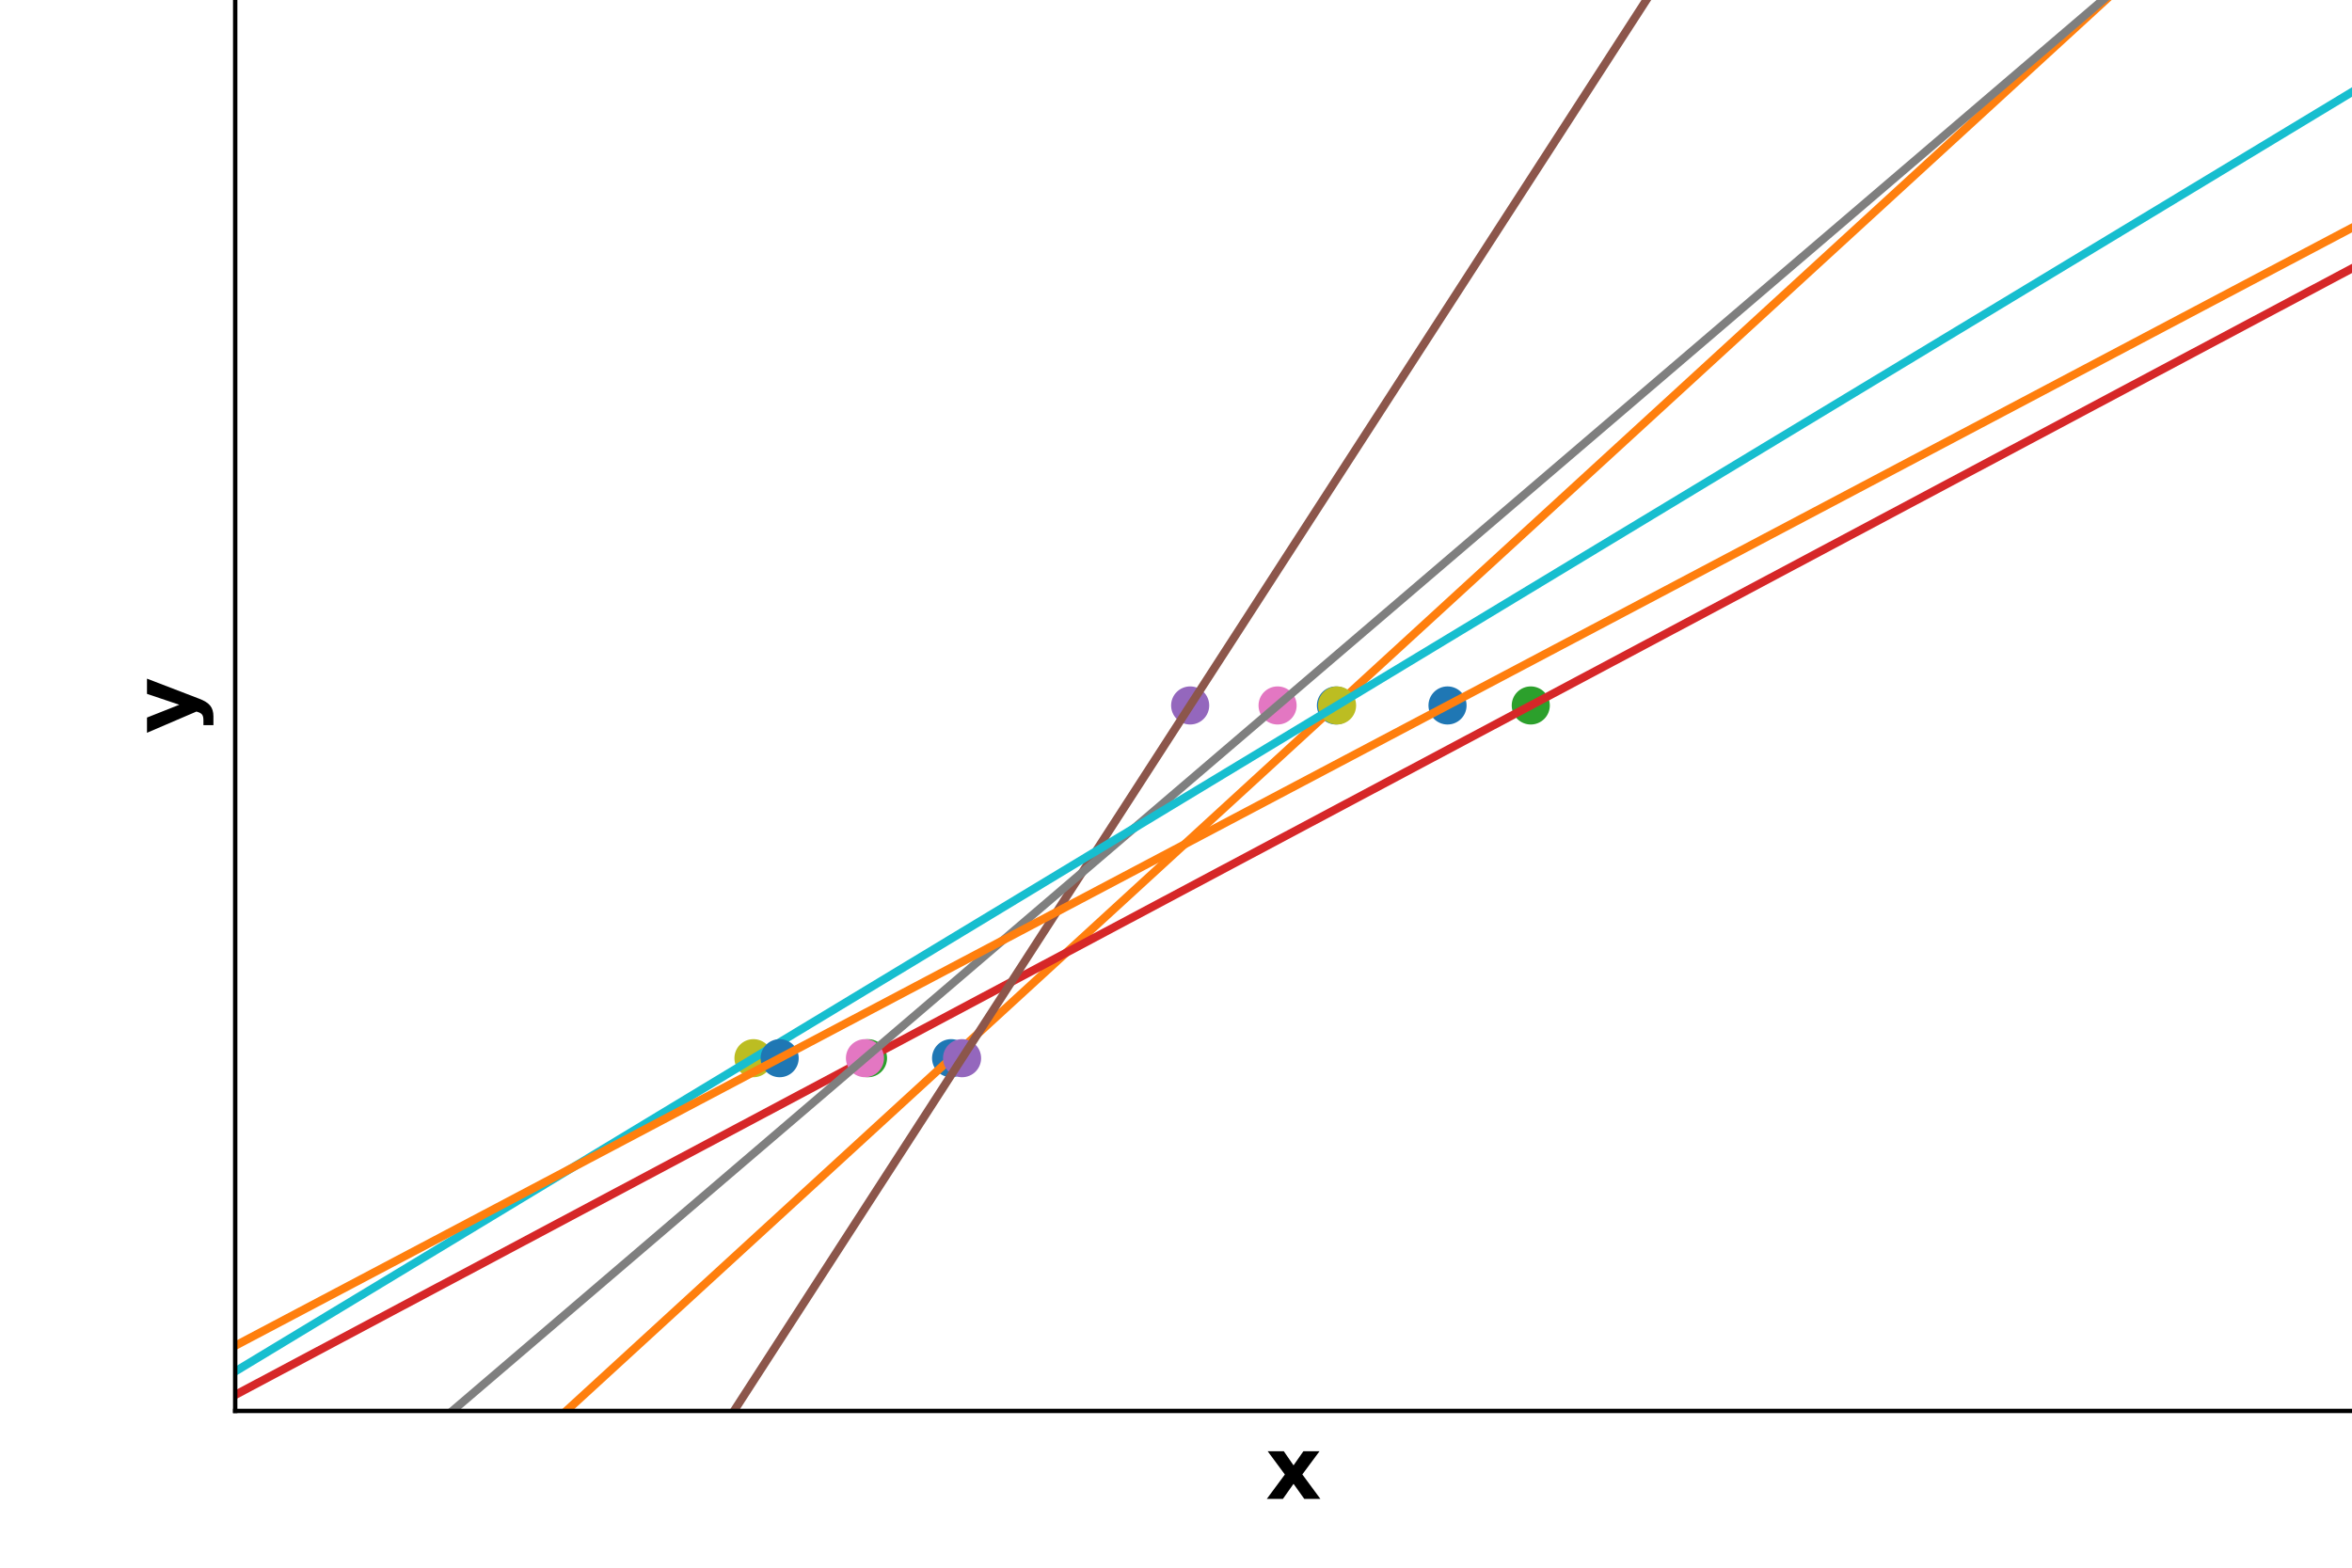
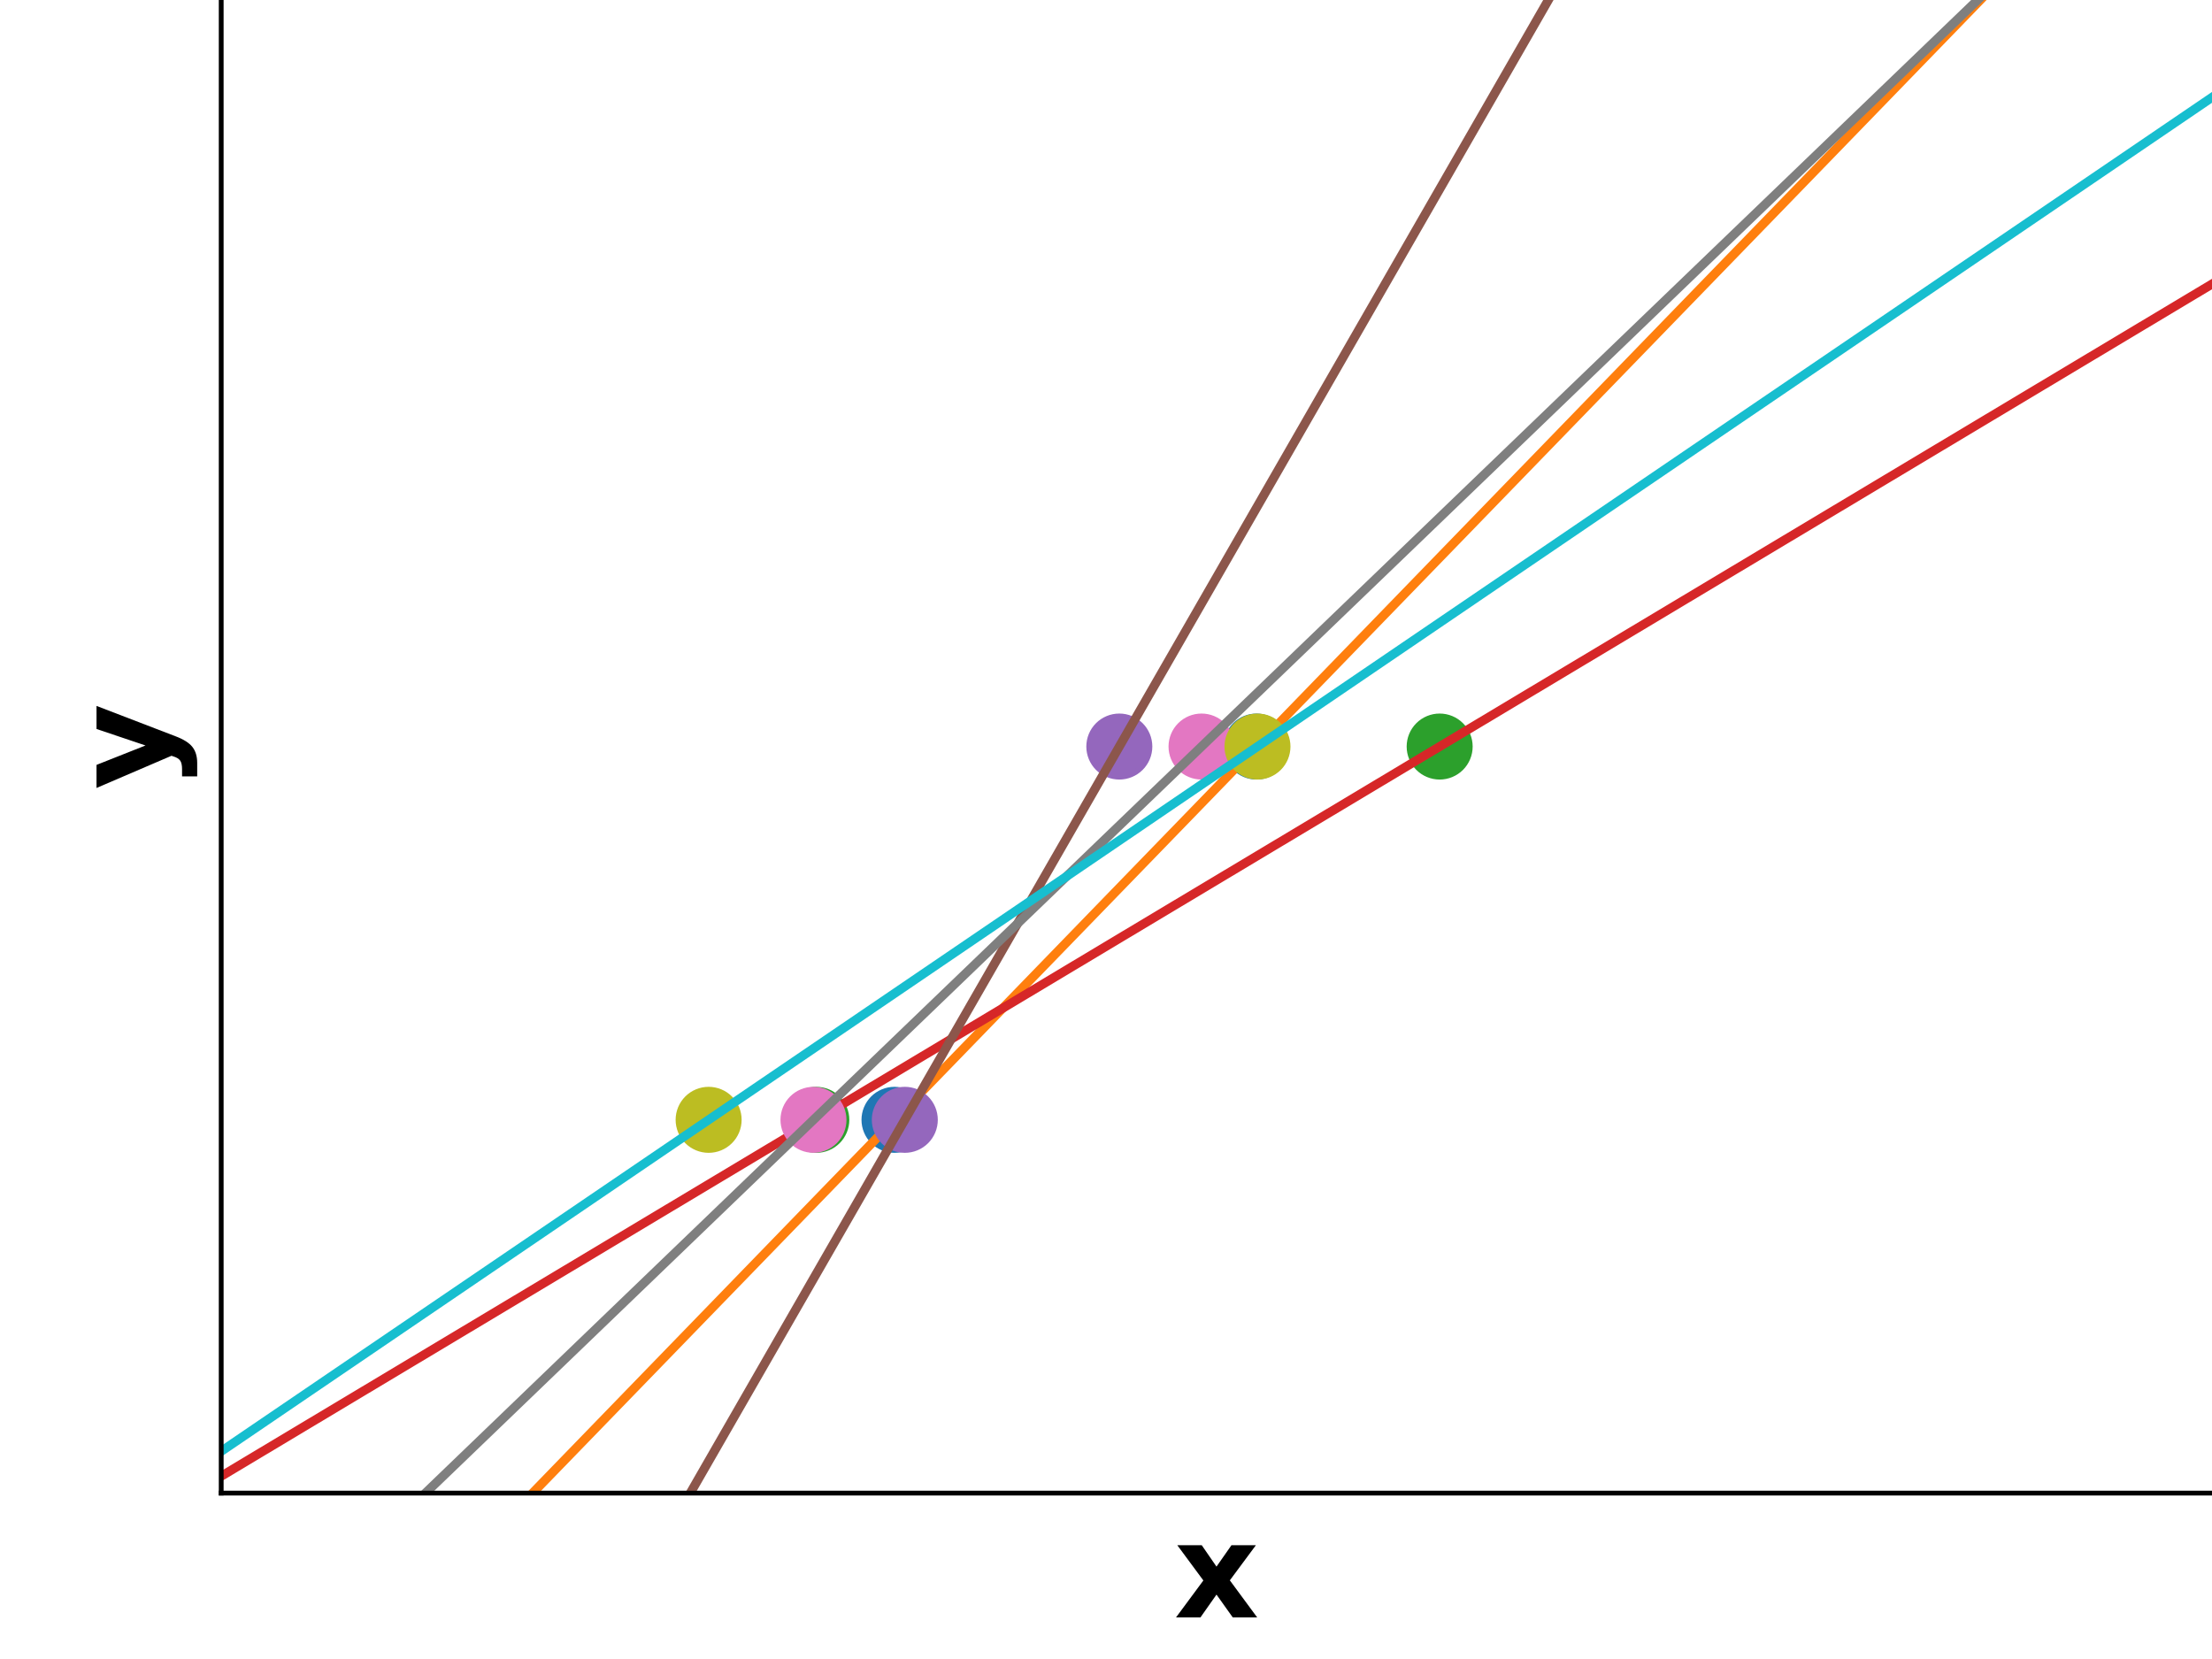
- <svg xmlns="http://www.w3.org/2000/svg" xmlns:xlink="http://www.w3.org/1999/xlink" height="288pt" version="1.1" viewBox="0 0 432 288" width="432pt">
+ <svg xmlns="http://www.w3.org/2000/svg" xmlns:xlink="http://www.w3.org/1999/xlink" height="276.48pt" version="1.1" viewBox="0 0 368.64 276.48" width="368.64pt">
  <defs>
    <style type="text/css">
- *{stroke-linecap:butt;stroke-linejoin:round;white-space:pre;}
+ *{stroke-linecap:butt;stroke-linejoin:round;}
  </style>
  </defs>
  <g id="figure_1">
    <g id="patch_1">
-       <path d="M 0 288  L 432 288  L 432 0  L 0 0  z " style="fill:none;" />
+       <path d="M 0 276.48  L 368.64 276.48  L 368.64 0  L 0 0  z " style="fill:none;" />
    </g>
    <g id="axes_1">
      <g id="patch_2">
-         <path d="M 43.2 259.2  L 432 259.2  L 432 0  L 43.2 0  z " style="fill:none;" />
+         <path d="M 36.864 248.832  L 368.64 248.832  L 368.64 0  L 36.864 0  z " style="fill:none;" />
      </g>
      <g id="matplotlib.axis_1">
        <g id="text_1">
          <defs>
            <path d="M 22.219 27.984  L 2.484 54.688  L 21 54.688  L 32.172 38.484  L 43.5 54.688  L 62.016 54.688  L 42.281 28.078  L 62.984 0  L 44.484 0  L 32.172 17.281  L 20.016 0  L 1.516 0  z " id="DejaVuSans-Bold-120" />
          </defs>
-           <g transform="translate(232.44 275.3575)scale(0.16 -0.16)">
+           <g transform="translate(195.657 269.5486)scale(0.22 -0.22)">
            <use xlink:href="#DejaVuSans-Bold-120" />
          </g>
        </g>
      </g>
      <g id="matplotlib.axis_2">
        <g id="text_2">
          <defs>
            <path d="M 1.219 54.688  L 18.703 54.688  L 33.406 17.578  L 45.906 54.688  L 63.375 54.688  L 40.375 -5.172  Q 36.922 -14.312 32.297 -17.938  Q 27.688 -21.578 20.125 -21.578  L 10.016 -21.578  L 10.016 -10.109  L 15.484 -10.109  Q 19.922 -10.109 21.938 -8.688  Q 23.969 -7.281 25.094 -3.609  L 25.594 -2.094  z " id="DejaVuSans-Bold-121" />
          </defs>
-           <g transform="translate(35.7475 134.815)rotate(-90)scale(0.16 -0.16)">
+           <g transform="translate(28.11681 131.5866)rotate(-90)scale(0.22 -0.22)">
            <use xlink:href="#DejaVuSans-Bold-121" />
          </g>
        </g>
      </g>
      <g id="line2d_1">
        <defs>
-           <path d="M 0 3  C 0.796 3 1.559 2.684 2.121 2.121  C 2.684 1.559 3 0.796 3 0  C 3 -0.796 2.684 -1.559 2.121 -2.121  C 1.559 -2.684 0.796 -3 0 -3  C -0.796 -3 -1.559 -2.684 -2.121 -2.121  C -2.684 -1.559 -3 -0.796 -3 0  C -3 0.796 -2.684 1.559 -2.121 2.121  C -1.559 2.684 -0.796 3 0 3  z " id="m3a96a8b3c1" style="stroke:#1f77b4;" />
+           <path d="M 0 5  C 1.326 5 2.598 4.473 3.536 3.536  C 4.473 2.598 5 1.326 5 0  C 5 -1.326 4.473 -2.598 3.536 -3.536  C 2.598 -4.473 1.326 -5 0 -5  C -1.326 -5 -2.598 -4.473 -3.536 -3.536  C -4.473 -2.598 -5 -1.326 -5 0  C -5 1.326 -4.473 2.598 -3.536 3.536  C -2.598 4.473 -1.326 5 0 5  z " id="m114f21ec42" style="stroke:#1f77b4;" />
        </defs>
-         <g clip-path="url(#pc1e26da363)">
-           <use style="fill:#1f77b4;stroke:#1f77b4;" x="174.693" xlink:href="#m3a96a8b3c1" y="194.4" />
-           <use style="fill:#1f77b4;stroke:#1f77b4;" x="245.379" xlink:href="#m3a96a8b3c1" y="129.6" />
+         <g clip-path="url(#p357e56f1ff)">
+           <use style="fill:#1f77b4;stroke:#1f77b4;" x="149.072" xlink:href="#m114f21ec42" y="186.624" />
+           <use style="fill:#1f77b4;stroke:#1f77b4;" x="209.39" xlink:href="#m114f21ec42" y="124.416" />
        </g>
      </g>
      <g id="line2d_2">
-         <path clip-path="url(#pc1e26da363)" d="M 71.501 289  L 387.842 -1  " style="fill:none;stroke:#ff7f0e;stroke-linecap:square;stroke-width:1.5;" />
+         <path clip-path="url(#p357e56f1ff)" d="M 60.975 277.48  L 330.997 -1  " style="fill:none;stroke:#ff7f0e;stroke-linecap:square;stroke-width:1.5;" />
      </g>
      <g id="line2d_3">
        <defs>
-           <path d="M 0 3  C 0.796 3 1.559 2.684 2.121 2.121  C 2.684 1.559 3 0.796 3 0  C 3 -0.796 2.684 -1.559 2.121 -2.121  C 1.559 -2.684 0.796 -3 0 -3  C -0.796 -3 -1.559 -2.684 -2.121 -2.121  C -2.684 -1.559 -3 -0.796 -3 0  C -3 0.796 -2.684 1.559 -2.121 2.121  C -1.559 2.684 -0.796 3 0 3  z " id="ma1e5742440" style="stroke:#2ca02c;" />
+           <path d="M 0 5  C 1.326 5 2.598 4.473 3.536 3.536  C 4.473 2.598 5 1.326 5 0  C 5 -1.326 4.473 -2.598 3.536 -3.536  C 2.598 -4.473 1.326 -5 0 -5  C -1.326 -5 -2.598 -4.473 -3.536 -3.536  C -4.473 -2.598 -5 -1.326 -5 0  C -5 1.326 -4.473 2.598 -3.536 3.536  C -2.598 4.473 -1.326 5 0 5  z " id="mc1203a12bc" style="stroke:#2ca02c;" />
        </defs>
-         <g clip-path="url(#pc1e26da363)">
-           <use style="fill:#2ca02c;stroke:#2ca02c;" x="159.427" xlink:href="#ma1e5742440" y="194.4" />
-           <use style="fill:#2ca02c;stroke:#2ca02c;" x="281.163" xlink:href="#ma1e5742440" y="129.6" />
+         <g clip-path="url(#p357e56f1ff)">
+           <use style="fill:#2ca02c;stroke:#2ca02c;" x="136.044" xlink:href="#mc1203a12bc" y="186.624" />
+           <use style="fill:#2ca02c;stroke:#2ca02c;" x="239.926" xlink:href="#mc1203a12bc" y="124.416" />
        </g>
      </g>
      <g id="line2d_4">
-         <path clip-path="url(#pc1e26da363)" d="M 43.2 256.267  L 432 49.31  " style="fill:none;stroke:#d62728;stroke-linecap:square;stroke-width:1.5;" />
+         <path clip-path="url(#p357e56f1ff)" d="M 36.864 246.017  L 368.64 47.337  " style="fill:none;stroke:#d62728;stroke-linecap:square;stroke-width:1.5;" />
      </g>
      <g id="line2d_5">
        <defs>
-           <path d="M 0 3  C 0.796 3 1.559 2.684 2.121 2.121  C 2.684 1.559 3 0.796 3 0  C 3 -0.796 2.684 -1.559 2.121 -2.121  C 1.559 -2.684 0.796 -3 0 -3  C -0.796 -3 -1.559 -2.684 -2.121 -2.121  C -2.684 -1.559 -3 -0.796 -3 0  C -3 0.796 -2.684 1.559 -2.121 2.121  C -1.559 2.684 -0.796 3 0 3  z " id="mc28386078e" style="stroke:#9467bd;" />
+           <path d="M 0 5  C 1.326 5 2.598 4.473 3.536 3.536  C 4.473 2.598 5 1.326 5 0  C 5 -1.326 4.473 -2.598 3.536 -3.536  C 2.598 -4.473 1.326 -5 0 -5  C -1.326 -5 -2.598 -4.473 -3.536 -3.536  C -4.473 -2.598 -5 -1.326 -5 0  C -5 1.326 -4.473 2.598 -3.536 3.536  C -2.598 4.473 -1.326 5 0 5  z " id="md076cbb8b6" style="stroke:#9467bd;" />
        </defs>
-         <g clip-path="url(#pc1e26da363)">
-           <use style="fill:#9467bd;stroke:#9467bd;" x="176.705" xlink:href="#mc28386078e" y="194.4" />
-           <use style="fill:#9467bd;stroke:#9467bd;" x="218.602" xlink:href="#mc28386078e" y="129.6" />
+         <g clip-path="url(#p357e56f1ff)">
+           <use style="fill:#9467bd;stroke:#9467bd;" x="150.789" xlink:href="#md076cbb8b6" y="186.624" />
+           <use style="fill:#9467bd;stroke:#9467bd;" x="186.54" xlink:href="#md076cbb8b6" y="124.416" />
        </g>
      </g>
      <g id="line2d_6">
-         <path clip-path="url(#pc1e26da363)" d="M 115.542 289  L 303.041 -1  " style="fill:none;stroke:#8c564b;stroke-linecap:square;stroke-width:1.5;" />
+         <path clip-path="url(#p357e56f1ff)" d="M 98.573 277.48  L 258.618 -1  " style="fill:none;stroke:#8c564b;stroke-linecap:square;stroke-width:1.5;" />
      </g>
      <g id="line2d_7">
        <defs>
-           <path d="M 0 3  C 0.796 3 1.559 2.684 2.121 2.121  C 2.684 1.559 3 0.796 3 0  C 3 -0.796 2.684 -1.559 2.121 -2.121  C 1.559 -2.684 0.796 -3 0 -3  C -0.796 -3 -1.559 -2.684 -2.121 -2.121  C -2.684 -1.559 -3 -0.796 -3 0  C -3 0.796 -2.684 1.559 -2.121 2.121  C -1.559 2.684 -0.796 3 0 3  z " id="meb15186e5f" style="stroke:#e377c2;" />
+           <path d="M 0 5  C 1.326 5 2.598 4.473 3.536 3.536  C 4.473 2.598 5 1.326 5 0  C 5 -1.326 4.473 -2.598 3.536 -3.536  C 2.598 -4.473 1.326 -5 0 -5  C -1.326 -5 -2.598 -4.473 -3.536 -3.536  C -4.473 -2.598 -5 -1.326 -5 0  C -5 1.326 -4.473 2.598 -3.536 3.536  C -2.598 4.473 -1.326 5 0 5  z " id="m98401f62d2" style="stroke:#e377c2;" />
        </defs>
-         <g clip-path="url(#pc1e26da363)">
-           <use style="fill:#e377c2;stroke:#e377c2;" x="158.87" xlink:href="#meb15186e5f" y="194.4" />
-           <use style="fill:#e377c2;stroke:#e377c2;" x="234.658" xlink:href="#meb15186e5f" y="129.6" />
+         <g clip-path="url(#p357e56f1ff)">
+           <use style="fill:#e377c2;stroke:#e377c2;" x="135.569" xlink:href="#m98401f62d2" y="186.624" />
+           <use style="fill:#e377c2;stroke:#e377c2;" x="200.241" xlink:href="#m98401f62d2" y="124.416" />
        </g>
      </g>
      <g id="line2d_8">
-         <path clip-path="url(#pc1e26da363)" d="M 48.229 289  L 387.403 -1  " style="fill:none;stroke:#7f7f7f;stroke-linecap:square;stroke-width:1.5;" />
+         <path clip-path="url(#p357e56f1ff)" d="M 41.114 277.48  L 330.625 -1  " style="fill:none;stroke:#7f7f7f;stroke-linecap:square;stroke-width:1.5;" />
      </g>
      <g id="line2d_9">
        <defs>
-           <path d="M 0 3  C 0.796 3 1.559 2.684 2.121 2.121  C 2.684 1.559 3 0.796 3 0  C 3 -0.796 2.684 -1.559 2.121 -2.121  C 1.559 -2.684 0.796 -3 0 -3  C -0.796 -3 -1.559 -2.684 -2.121 -2.121  C -2.684 -1.559 -3 -0.796 -3 0  C -3 0.796 -2.684 1.559 -2.121 2.121  C -1.559 2.684 -0.796 3 0 3  z " id="md5fe0b7906" style="stroke:#bcbd22;" />
+           <path d="M 0 5  C 1.326 5 2.598 4.473 3.536 3.536  C 4.473 2.598 5 1.326 5 0  C 5 -1.326 4.473 -2.598 3.536 -3.536  C 2.598 -4.473 1.326 -5 0 -5  C -1.326 -5 -2.598 -4.473 -3.536 -3.536  C -4.473 -2.598 -5 -1.326 -5 0  C -5 1.326 -4.473 2.598 -3.536 3.536  C -2.598 4.473 -1.326 5 0 5  z " id="m78a1ba84e3" style="stroke:#bcbd22;" />
        </defs>
-         <g clip-path="url(#pc1e26da363)">
-           <use style="fill:#bcbd22;stroke:#bcbd22;" x="138.393" xlink:href="#md5fe0b7906" y="194.4" />
-           <use style="fill:#bcbd22;stroke:#bcbd22;" x="245.582" xlink:href="#md5fe0b7906" y="129.6" />
+         <g clip-path="url(#p357e56f1ff)">
+           <use style="fill:#bcbd22;stroke:#bcbd22;" x="118.096" xlink:href="#m78a1ba84e3" y="186.624" />
+           <use style="fill:#bcbd22;stroke:#bcbd22;" x="209.563" xlink:href="#m78a1ba84e3" y="124.416" />
        </g>
      </g>
      <g id="line2d_10">
-         <path clip-path="url(#pc1e26da363)" d="M 43.2 251.948  L 432 16.903  " style="fill:none;stroke:#17becf;stroke-linecap:square;stroke-width:1.5;" />
-       </g>
-       <g id="line2d_11">
-         <g clip-path="url(#pc1e26da363)">
-           <use style="fill:#1f77b4;stroke:#1f77b4;" x="143.2" xlink:href="#m3a96a8b3c1" y="194.4" />
-           <use style="fill:#1f77b4;stroke:#1f77b4;" x="265.871" xlink:href="#m3a96a8b3c1" y="129.6" />
-         </g>
-       </g>
-       <g id="line2d_12">
-         <path clip-path="url(#pc1e26da363)" d="M 43.2 247.224  L 432 41.844  " style="fill:none;stroke:#ff7f0e;stroke-linecap:square;stroke-width:1.5;" />
+         <path clip-path="url(#p357e56f1ff)" d="M 36.864 241.87  L 368.64 16.226  " style="fill:none;stroke:#17becf;stroke-linecap:square;stroke-width:1.5;" />
      </g>
      <g id="patch_3">
-         <path d="M 43.2 259.2  L 43.2 0  " style="fill:none;stroke:#000000;stroke-linecap:square;stroke-linejoin:miter;stroke-width:0.8;" />
+         <path d="M 36.864 248.832  L 36.864 0  " style="fill:none;stroke:#000000;stroke-linecap:square;stroke-linejoin:miter;stroke-width:0.8;" />
      </g>
      <g id="patch_4">
-         <path d="M 43.2 259.2  L 432 259.2  " style="fill:none;stroke:#000000;stroke-linecap:square;stroke-linejoin:miter;stroke-width:0.8;" />
+         <path d="M 36.864 248.832  L 368.64 248.832  " style="fill:none;stroke:#000000;stroke-linecap:square;stroke-linejoin:miter;stroke-width:0.8;" />
      </g>
    </g>
  </g>
  <defs>
-     <clipPath id="pc1e26da363">
-       <rect height="259.2" width="388.8" x="43.2" y="0" />
+     <clipPath id="p357e56f1ff">
+       <rect height="248.832" width="331.776" x="36.864" y="0" />
    </clipPath>
  </defs>
</svg>
